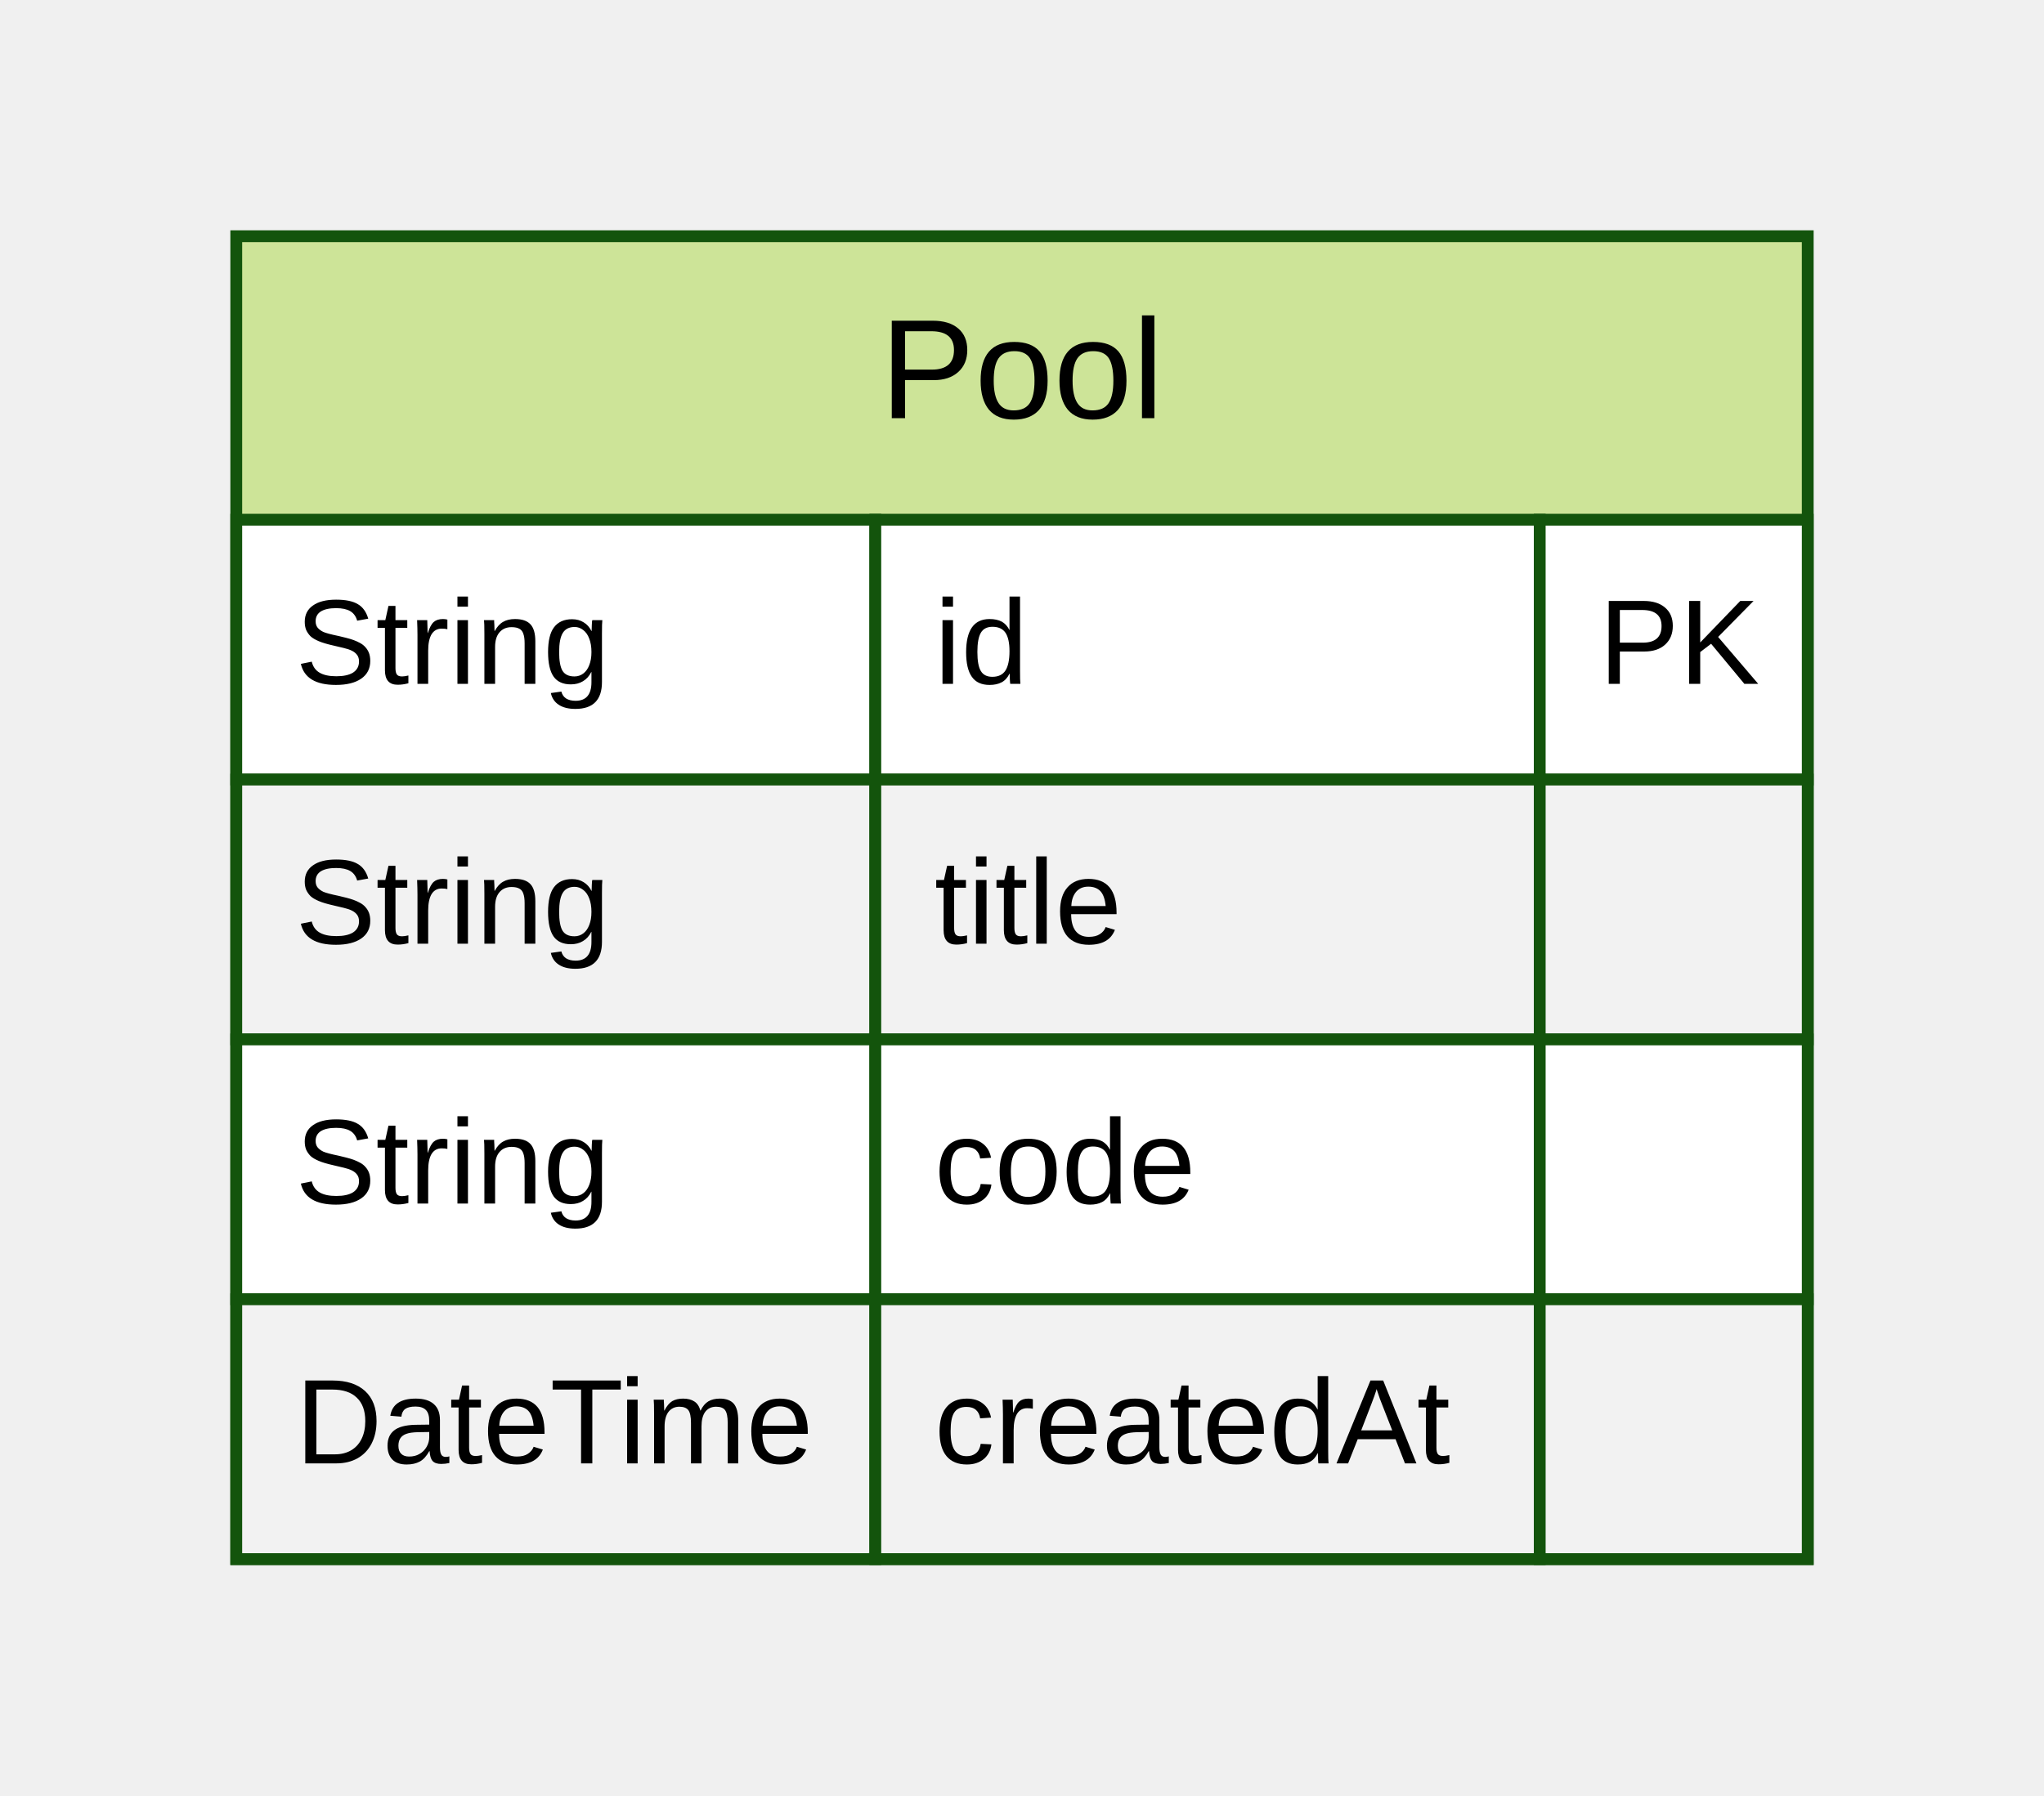
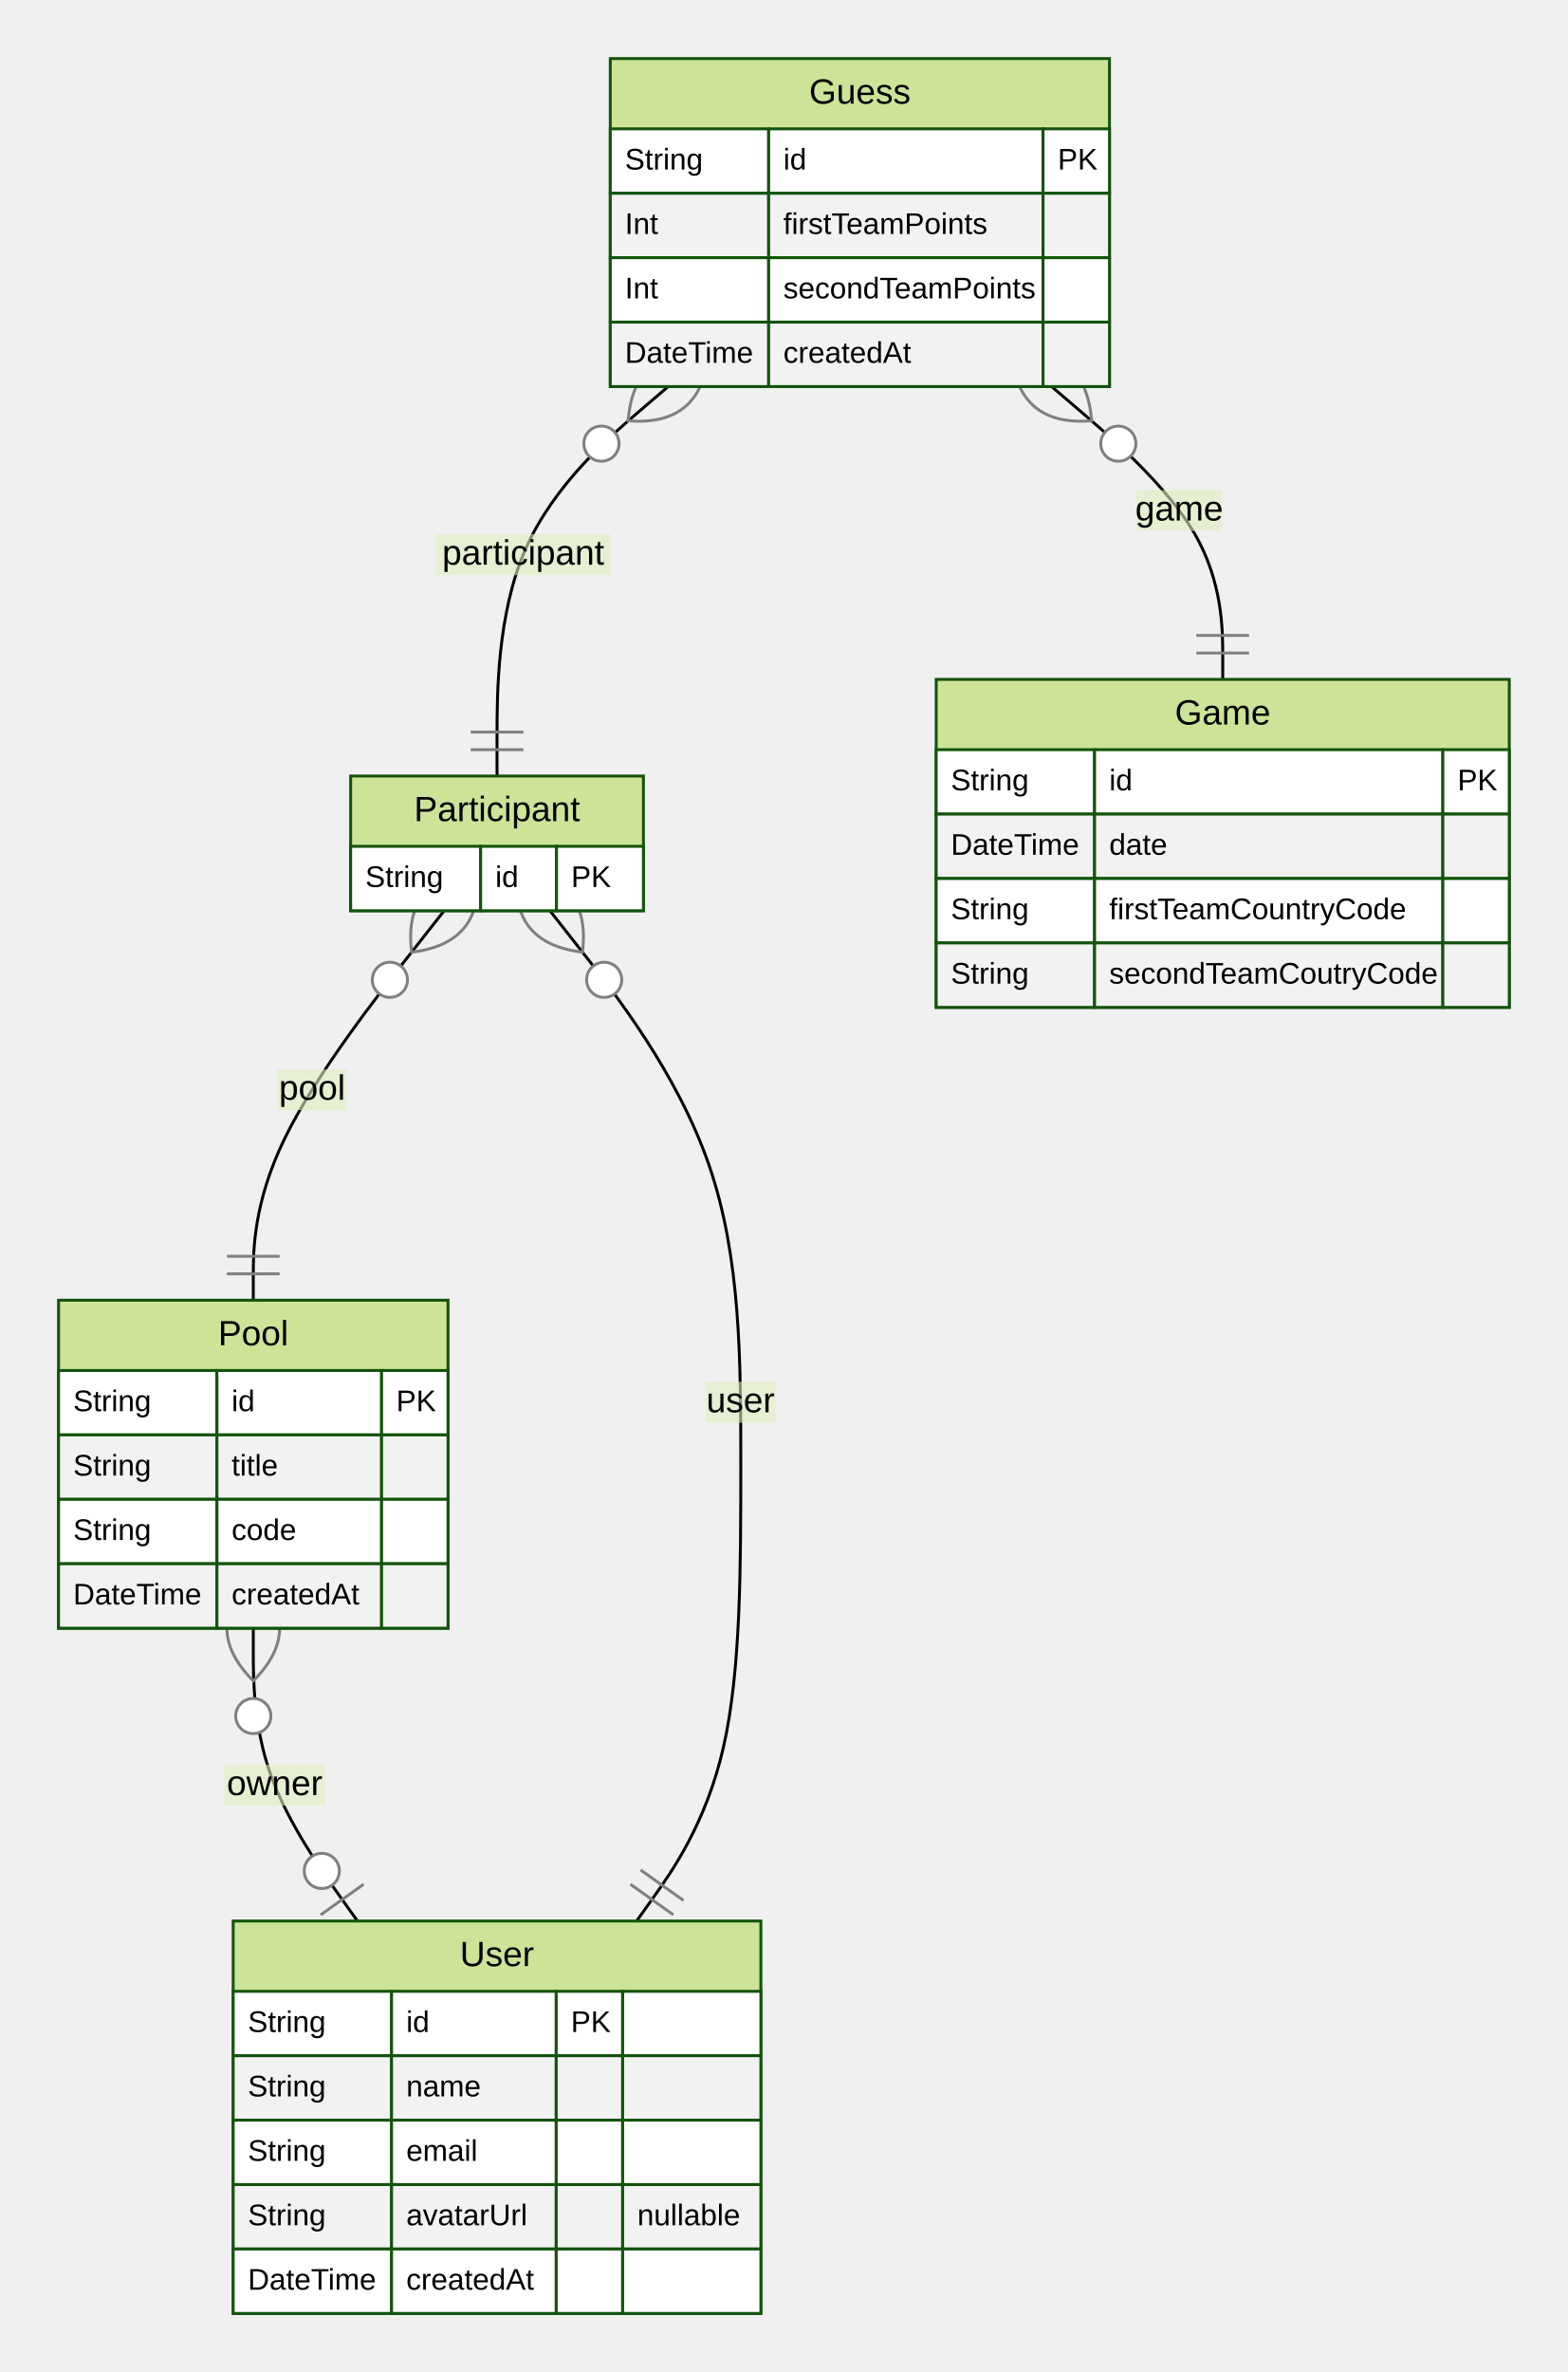
- <svg xmlns="http://www.w3.org/2000/svg" aria-labelledby="chart-title-mermaid-0 chart-desc-mermaid-0" role="img" viewBox="0 0 173.026 152" style="max-width: 173.026px; background-color: white;" width="100%" id="mermaid-0">
+ <svg xmlns="http://www.w3.org/2000/svg" aria-labelledby="chart-title-mermaid-0 chart-desc-mermaid-0" role="img" viewBox="0 0 535.509 810" style="max-width: 535.509px; background-color: white;" width="100%" id="mermaid-0">
  <style>#mermaid-0 {font-family:"trebuchet ms",verdana,arial,sans-serif;font-size:16px;fill:#000000;}#mermaid-0 .error-icon{fill:#552222;}#mermaid-0 .error-text{fill:#552222;stroke:#552222;}#mermaid-0 .edge-thickness-normal{stroke-width:2px;}#mermaid-0 .edge-thickness-thick{stroke-width:3.5px;}#mermaid-0 .edge-pattern-solid{stroke-dasharray:0;}#mermaid-0 .edge-pattern-dashed{stroke-dasharray:3;}#mermaid-0 .edge-pattern-dotted{stroke-dasharray:2;}#mermaid-0 .marker{fill:#000000;stroke:#000000;}#mermaid-0 .marker.cross{stroke:#000000;}#mermaid-0 svg{font-family:"trebuchet ms",verdana,arial,sans-serif;font-size:16px;}#mermaid-0 .entityBox{fill:#cde498;stroke:#13540c;}#mermaid-0 .attributeBoxOdd{fill:#ffffff;stroke:#13540c;}#mermaid-0 .attributeBoxEven{fill:#f2f2f2;stroke:#13540c;}#mermaid-0 .relationshipLabelBox{fill:hsl(78.158, 58.462%, 84.51%);opacity:0.7;background-color:hsl(78.158, 58.462%, 84.51%);}#mermaid-0 .relationshipLabelBox rect{opacity:0.5;}#mermaid-0 .relationshipLine{stroke:#000000;}#mermaid-0 :root{--mermaid-font-family:"trebuchet ms",verdana,arial,sans-serif;}</style>
  <g />
  <defs>
    <marker orient="auto" markerHeight="18" markerWidth="18" refY="9" refX="0" id="ONLY_ONE_START">
      <path d="M9,0 L9,18 M15,0 L15,18" fill="none" stroke="gray" />
    </marker>
  </defs>
  <defs>
    <marker orient="auto" markerHeight="18" markerWidth="18" refY="9" refX="18" id="ONLY_ONE_END">
      <path d="M3,0 L3,18 M9,0 L9,18" fill="none" stroke="gray" />
    </marker>
  </defs>
  <defs>
    <marker orient="auto" markerHeight="18" markerWidth="30" refY="9" refX="0" id="ZERO_OR_ONE_START">
      <circle r="6" cy="9" cx="21" fill="white" stroke="gray" />
      <path d="M9,0 L9,18" fill="none" stroke="gray" />
    </marker>
  </defs>
  <defs>
    <marker orient="auto" markerHeight="18" markerWidth="30" refY="9" refX="30" id="ZERO_OR_ONE_END">
      <circle r="6" cy="9" cx="9" fill="white" stroke="gray" />
      <path d="M21,0 L21,18" fill="none" stroke="gray" />
    </marker>
  </defs>
  <defs>
    <marker orient="auto" markerHeight="36" markerWidth="45" refY="18" refX="18" id="ONE_OR_MORE_START">
      <path d="M0,18 Q 18,0 36,18 Q 18,36 0,18 M42,9 L42,27" fill="none" stroke="gray" />
    </marker>
  </defs>
  <defs>
    <marker orient="auto" markerHeight="36" markerWidth="45" refY="18" refX="27" id="ONE_OR_MORE_END">
      <path d="M3,9 L3,27 M9,18 Q27,0 45,18 Q27,36 9,18" fill="none" stroke="gray" />
    </marker>
  </defs>
  <defs>
    <marker orient="auto" markerHeight="36" markerWidth="57" refY="18" refX="18" id="ZERO_OR_MORE_START">
      <circle r="6" cy="18" cx="48" fill="white" stroke="gray" />
      <path d="M0,18 Q18,0 36,18 Q18,36 0,18" fill="none" stroke="gray" />
    </marker>
  </defs>
  <defs>
    <marker orient="auto" markerHeight="36" markerWidth="57" refY="18" refX="39" id="ZERO_OR_MORE_END">
      <circle r="6" cy="18" cx="9" fill="white" stroke="gray" />
      <path d="M21,18 Q39,0 57,18 Q39,36 21,18" fill="none" stroke="gray" />
    </marker>
  </defs>
-   <g transform="translate(20,20 )" id="Pool">
+   <path marker-start="url(#ZERO_OR_MORE_START)" marker-end="url(#ZERO_OR_ONE_END)" fill="none" stroke="gray" d="M86.513,556L86.513,564.333C86.513,572.667,86.513,589.333,92.443,606C98.373,622.667,110.233,639.333,116.163,647.667L122.093,656" class="er relationshipLine" />
+   <path marker-start="url(#ZERO_OR_MORE_START)" marker-end="url(#ONLY_ONE_END)" fill="none" stroke="gray" d="M187.835,311L198.7,324.833C209.565,338.667,231.296,366.333,242.161,397.833C253.026,429.333,253.026,464.667,253.026,500C253.026,535.333,253.026,570.667,247.096,596.667C241.167,622.667,229.307,639.333,223.377,647.667L217.447,656" class="er relationshipLine" />
+   <path marker-start="url(#ZERO_OR_MORE_START)" marker-end="url(#ONLY_ONE_END)" fill="none" stroke="gray" d="M151.705,311L140.839,324.833C129.974,338.667,108.244,366.333,97.378,388.5C86.513,410.667,86.513,427.333,86.513,435.667L86.513,444" class="er relationshipLine" />
+   <path marker-start="url(#ZERO_OR_MORE_START)" marker-end="url(#ONLY_ONE_END)" fill="none" stroke="gray" d="M359.18,132L368.923,140.333C378.666,148.667,398.153,165.333,407.896,182C417.639,198.667,417.639,215.333,417.639,223.667L417.639,232" class="er relationshipLine" />
+   <path marker-start="url(#ZERO_OR_MORE_START)" marker-end="url(#ONLY_ONE_END)" fill="none" stroke="gray" d="M228.23,132L218.486,140.333C208.743,148.667,189.256,165.333,179.513,187.5C169.77,209.667,169.77,237.333,169.77,251.167L169.77,265" class="er relationshipLine" />
+   <g transform="translate(20,444 )" id="Pool">
    <rect height="112" width="133.026" y="0" x="0" stroke="gray" fill-opacity="100%" fill="honeydew" class="er entityBox" />
    <text transform="translate(66.51321,12)" style="font-family: &quot;trebuchet ms&quot;, verdana, arial, sans-serif;; font-size: 12px" text-anchor="middle" dominant-baseline="middle" y="0" x="0" id="entity-Pool" class="er entityLabel">Pool</text>
    <rect height="22" width="54.096" y="24" x="0" stroke="gray" fill-opacity="100%" fill="honeydew" class="er attributeBoxOdd" />
    <text transform="translate(5,35)" style="font-family: &quot;trebuchet ms&quot;, verdana, arial, sans-serif;; font-size: 10.2px" text-anchor="left" dominant-baseline="middle" y="0" x="0" id="entity-Pool-attr-1-type" class="er entityLabel">String</text>
    <rect height="22" width="56.243" y="24" x="54.096" stroke="gray" fill-opacity="100%" fill="honeydew" class="er attributeBoxOdd" />
    <text transform="translate(59.09555,35)" style="font-family: &quot;trebuchet ms&quot;, verdana, arial, sans-serif;; font-size: 10.2px" text-anchor="left" dominant-baseline="middle" y="0" x="0" id="entity-Pool-attr-1-name" class="er entityLabel">id</text>
    <rect height="22" width="22.688" y="24" x="110.339" stroke="gray" fill-opacity="100%" fill="honeydew" class="er attributeBoxOdd" />
    <text transform="translate(115.3387,35)" style="font-family: &quot;trebuchet ms&quot;, verdana, arial, sans-serif;; font-size: 10.2px" text-anchor="left" dominant-baseline="middle" y="0" x="0" id="entity-Pool-attr-1-key" class="er entityLabel">PK</text>
    <rect height="22" width="54.096" y="46" x="0" stroke="gray" fill-opacity="100%" fill="honeydew" class="er attributeBoxEven" />
    <text transform="translate(5,57)" style="font-family: &quot;trebuchet ms&quot;, verdana, arial, sans-serif;; font-size: 10.2px" text-anchor="left" dominant-baseline="middle" y="0" x="0" id="entity-Pool-attr-2-type" class="er entityLabel">String</text>
    <rect height="22" width="56.243" y="46" x="54.096" stroke="gray" fill-opacity="100%" fill="honeydew" class="er attributeBoxEven" />
    <text transform="translate(59.09555,57)" style="font-family: &quot;trebuchet ms&quot;, verdana, arial, sans-serif;; font-size: 10.2px" text-anchor="left" dominant-baseline="middle" y="0" x="0" id="entity-Pool-attr-2-name" class="er entityLabel">title</text>
    <rect height="22" width="22.688" y="46" x="110.339" stroke="gray" fill-opacity="100%" fill="honeydew" class="er attributeBoxEven" />
    <text transform="translate(115.3387,57)" style="font-family: &quot;trebuchet ms&quot;, verdana, arial, sans-serif;; font-size: 10.2px" text-anchor="left" dominant-baseline="middle" y="0" x="0" id="entity-Pool-attr-2-key" class="er entityLabel" />
    <rect height="22" width="54.096" y="68" x="0" stroke="gray" fill-opacity="100%" fill="honeydew" class="er attributeBoxOdd" />
    <text transform="translate(5,79)" style="font-family: &quot;trebuchet ms&quot;, verdana, arial, sans-serif;; font-size: 10.2px" text-anchor="left" dominant-baseline="middle" y="0" x="0" id="entity-Pool-attr-3-type" class="er entityLabel">String</text>
    <rect height="22" width="56.243" y="68" x="54.096" stroke="gray" fill-opacity="100%" fill="honeydew" class="er attributeBoxOdd" />
    <text transform="translate(59.09555,79)" style="font-family: &quot;trebuchet ms&quot;, verdana, arial, sans-serif;; font-size: 10.2px" text-anchor="left" dominant-baseline="middle" y="0" x="0" id="entity-Pool-attr-3-name" class="er entityLabel">code</text>
    <rect height="22" width="22.688" y="68" x="110.339" stroke="gray" fill-opacity="100%" fill="honeydew" class="er attributeBoxOdd" />
    <text transform="translate(115.3387,79)" style="font-family: &quot;trebuchet ms&quot;, verdana, arial, sans-serif;; font-size: 10.2px" text-anchor="left" dominant-baseline="middle" y="0" x="0" id="entity-Pool-attr-3-key" class="er entityLabel" />
    <rect height="22" width="54.096" y="90" x="0" stroke="gray" fill-opacity="100%" fill="honeydew" class="er attributeBoxEven" />
    <text transform="translate(5,101)" style="font-family: &quot;trebuchet ms&quot;, verdana, arial, sans-serif;; font-size: 10.2px" text-anchor="left" dominant-baseline="middle" y="0" x="0" id="entity-Pool-attr-4-type" class="er entityLabel">DateTime</text>
    <rect height="22" width="56.243" y="90" x="54.096" stroke="gray" fill-opacity="100%" fill="honeydew" class="er attributeBoxEven" />
    <text transform="translate(59.09555,101)" style="font-family: &quot;trebuchet ms&quot;, verdana, arial, sans-serif;; font-size: 10.2px" text-anchor="left" dominant-baseline="middle" y="0" x="0" id="entity-Pool-attr-4-name" class="er entityLabel">createdAt</text>
    <rect height="22" width="22.688" y="90" x="110.339" stroke="gray" fill-opacity="100%" fill="honeydew" class="er attributeBoxEven" />
    <text transform="translate(115.3387,101)" style="font-family: &quot;trebuchet ms&quot;, verdana, arial, sans-serif;; font-size: 10.2px" text-anchor="left" dominant-baseline="middle" y="0" x="0" id="entity-Pool-attr-4-key" class="er entityLabel" />
  </g>
+   <g transform="translate(119.7698,265 )" id="Participant">
+     <rect height="46" width="100" y="0" x="0" stroke="gray" fill-opacity="100%" fill="honeydew" class="er entityBox" />
+     <text transform="translate(50,12)" style="font-family: &quot;trebuchet ms&quot;, verdana, arial, sans-serif;; font-size: 12px" text-anchor="middle" dominant-baseline="middle" y="0" x="0" id="entity-Participant" class="er entityLabel">Participant</text>
+     <rect height="22" width="44.399" y="24" x="0" stroke="gray" fill-opacity="100%" fill="honeydew" class="er attributeBoxOdd" />
+     <text transform="translate(5,35)" style="font-family: &quot;trebuchet ms&quot;, verdana, arial, sans-serif;; font-size: 10.2px" text-anchor="left" dominant-baseline="middle" y="0" x="0" id="entity-Participant-attr-1-type" class="er entityLabel">String</text>
+     <rect height="22" width="25.911" y="24" x="44.399" stroke="gray" fill-opacity="100%" fill="honeydew" class="er attributeBoxOdd" />
+     <text transform="translate(49.39862,35)" style="font-family: &quot;trebuchet ms&quot;, verdana, arial, sans-serif;; font-size: 10.2px" text-anchor="left" dominant-baseline="middle" y="0" x="0" id="entity-Participant-attr-1-name" class="er entityLabel">id</text>
+     <rect height="22" width="29.69" y="24" x="70.31" stroke="gray" fill-opacity="100%" fill="honeydew" class="er attributeBoxOdd" />
+     <text transform="translate(75.30976,35)" style="font-family: &quot;trebuchet ms&quot;, verdana, arial, sans-serif;; font-size: 10.2px" text-anchor="left" dominant-baseline="middle" y="0" x="0" id="entity-Participant-attr-1-key" class="er entityLabel">PK</text>
+   </g>
+   <g transform="translate(79.65034,656 )" id="User">
+     <rect height="134" width="180.239" y="0" x="0" stroke="gray" fill-opacity="100%" fill="honeydew" class="er entityBox" />
+     <text transform="translate(90.11948,12)" style="font-family: &quot;trebuchet ms&quot;, verdana, arial, sans-serif;; font-size: 12px" text-anchor="middle" dominant-baseline="middle" y="0" x="0" id="entity-User" class="er entityLabel">User</text>
+     <rect height="22" width="54.096" y="24" x="0" stroke="gray" fill-opacity="100%" fill="honeydew" class="er attributeBoxOdd" />
+     <text transform="translate(5,35)" style="font-family: &quot;trebuchet ms&quot;, verdana, arial, sans-serif;; font-size: 10.2px" text-anchor="left" dominant-baseline="middle" y="0" x="0" id="entity-User-attr-1-type" class="er entityLabel">String</text>
+     <rect height="22" width="56.243" y="24" x="54.096" stroke="gray" fill-opacity="100%" fill="honeydew" class="er attributeBoxOdd" />
+     <text transform="translate(59.09555,35)" style="font-family: &quot;trebuchet ms&quot;, verdana, arial, sans-serif;; font-size: 10.2px" text-anchor="left" dominant-baseline="middle" y="0" x="0" id="entity-User-attr-1-name" class="er entityLabel">id</text>
+     <rect height="22" width="22.688" y="24" x="110.339" stroke="gray" fill-opacity="100%" fill="honeydew" class="er attributeBoxOdd" />
+     <text transform="translate(115.3387,35)" style="font-family: &quot;trebuchet ms&quot;, verdana, arial, sans-serif;; font-size: 10.2px" text-anchor="left" dominant-baseline="middle" y="0" x="0" id="entity-User-attr-1-key" class="er entityLabel">PK</text>
+     <rect height="22" width="47.213" y="24" x="133.026" stroke="gray" fill-opacity="100%" fill="honeydew" class="er attributeBoxOdd" />
+     <text transform="translate(138.0264,35)" style="font-family: &quot;trebuchet ms&quot;, verdana, arial, sans-serif;; font-size: 10.2px" text-anchor="left" dominant-baseline="middle" y="0" x="0" id="entity-User-attr-1-comment" class="er entityLabel" />
+     <rect height="22" width="54.096" y="46" x="0" stroke="gray" fill-opacity="100%" fill="honeydew" class="er attributeBoxEven" />
+     <text transform="translate(5,57)" style="font-family: &quot;trebuchet ms&quot;, verdana, arial, sans-serif;; font-size: 10.2px" text-anchor="left" dominant-baseline="middle" y="0" x="0" id="entity-User-attr-2-type" class="er entityLabel">String</text>
+     <rect height="22" width="56.243" y="46" x="54.096" stroke="gray" fill-opacity="100%" fill="honeydew" class="er attributeBoxEven" />
+     <text transform="translate(59.09555,57)" style="font-family: &quot;trebuchet ms&quot;, verdana, arial, sans-serif;; font-size: 10.2px" text-anchor="left" dominant-baseline="middle" y="0" x="0" id="entity-User-attr-2-name" class="er entityLabel">name</text>
+     <rect height="22" width="22.688" y="46" x="110.339" stroke="gray" fill-opacity="100%" fill="honeydew" class="er attributeBoxEven" />
+     <text transform="translate(115.3387,57)" style="font-family: &quot;trebuchet ms&quot;, verdana, arial, sans-serif;; font-size: 10.2px" text-anchor="left" dominant-baseline="middle" y="0" x="0" id="entity-User-attr-2-key" class="er entityLabel" />
+     <rect height="22" width="47.213" y="46" x="133.026" stroke="gray" fill-opacity="100%" fill="honeydew" class="er attributeBoxEven" />
+     <text transform="translate(138.0264,57)" style="font-family: &quot;trebuchet ms&quot;, verdana, arial, sans-serif;; font-size: 10.2px" text-anchor="left" dominant-baseline="middle" y="0" x="0" id="entity-User-attr-2-comment" class="er entityLabel" />
+     <rect height="22" width="54.096" y="68" x="0" stroke="gray" fill-opacity="100%" fill="honeydew" class="er attributeBoxOdd" />
+     <text transform="translate(5,79)" style="font-family: &quot;trebuchet ms&quot;, verdana, arial, sans-serif;; font-size: 10.2px" text-anchor="left" dominant-baseline="middle" y="0" x="0" id="entity-User-attr-3-type" class="er entityLabel">String</text>
+     <rect height="22" width="56.243" y="68" x="54.096" stroke="gray" fill-opacity="100%" fill="honeydew" class="er attributeBoxOdd" />
+     <text transform="translate(59.09555,79)" style="font-family: &quot;trebuchet ms&quot;, verdana, arial, sans-serif;; font-size: 10.2px" text-anchor="left" dominant-baseline="middle" y="0" x="0" id="entity-User-attr-3-name" class="er entityLabel">email</text>
+     <rect height="22" width="22.688" y="68" x="110.339" stroke="gray" fill-opacity="100%" fill="honeydew" class="er attributeBoxOdd" />
+     <text transform="translate(115.3387,79)" style="font-family: &quot;trebuchet ms&quot;, verdana, arial, sans-serif;; font-size: 10.2px" text-anchor="left" dominant-baseline="middle" y="0" x="0" id="entity-User-attr-3-key" class="er entityLabel" />
+     <rect height="22" width="47.213" y="68" x="133.026" stroke="gray" fill-opacity="100%" fill="honeydew" class="er attributeBoxOdd" />
+     <text transform="translate(138.0264,79)" style="font-family: &quot;trebuchet ms&quot;, verdana, arial, sans-serif;; font-size: 10.2px" text-anchor="left" dominant-baseline="middle" y="0" x="0" id="entity-User-attr-3-comment" class="er entityLabel" />
+     <rect height="22" width="54.096" y="90" x="0" stroke="gray" fill-opacity="100%" fill="honeydew" class="er attributeBoxEven" />
+     <text transform="translate(5,101)" style="font-family: &quot;trebuchet ms&quot;, verdana, arial, sans-serif;; font-size: 10.2px" text-anchor="left" dominant-baseline="middle" y="0" x="0" id="entity-User-attr-4-type" class="er entityLabel">String</text>
+     <rect height="22" width="56.243" y="90" x="54.096" stroke="gray" fill-opacity="100%" fill="honeydew" class="er attributeBoxEven" />
+     <text transform="translate(59.09555,101)" style="font-family: &quot;trebuchet ms&quot;, verdana, arial, sans-serif;; font-size: 10.2px" text-anchor="left" dominant-baseline="middle" y="0" x="0" id="entity-User-attr-4-name" class="er entityLabel">avatarUrl</text>
+     <rect height="22" width="22.688" y="90" x="110.339" stroke="gray" fill-opacity="100%" fill="honeydew" class="er attributeBoxEven" />
+     <text transform="translate(115.3387,101)" style="font-family: &quot;trebuchet ms&quot;, verdana, arial, sans-serif;; font-size: 10.2px" text-anchor="left" dominant-baseline="middle" y="0" x="0" id="entity-User-attr-4-key" class="er entityLabel" />
+     <rect height="22" width="47.213" y="90" x="133.026" stroke="gray" fill-opacity="100%" fill="honeydew" class="er attributeBoxEven" />
+     <text transform="translate(138.0264,101)" style="font-family: &quot;trebuchet ms&quot;, verdana, arial, sans-serif;; font-size: 10.2px" text-anchor="left" dominant-baseline="middle" y="0" x="0" id="entity-User-attr-4-comment" class="er entityLabel">nullable</text>
+     <rect height="22" width="54.096" y="112" x="0" stroke="gray" fill-opacity="100%" fill="honeydew" class="er attributeBoxOdd" />
+     <text transform="translate(5,123)" style="font-family: &quot;trebuchet ms&quot;, verdana, arial, sans-serif;; font-size: 10.2px" text-anchor="left" dominant-baseline="middle" y="0" x="0" id="entity-User-attr-5-type" class="er entityLabel">DateTime</text>
+     <rect height="22" width="56.243" y="112" x="54.096" stroke="gray" fill-opacity="100%" fill="honeydew" class="er attributeBoxOdd" />
+     <text transform="translate(59.09555,123)" style="font-family: &quot;trebuchet ms&quot;, verdana, arial, sans-serif;; font-size: 10.2px" text-anchor="left" dominant-baseline="middle" y="0" x="0" id="entity-User-attr-5-name" class="er entityLabel">createdAt</text>
+     <rect height="22" width="22.688" y="112" x="110.339" stroke="gray" fill-opacity="100%" fill="honeydew" class="er attributeBoxOdd" />
+     <text transform="translate(115.3387,123)" style="font-family: &quot;trebuchet ms&quot;, verdana, arial, sans-serif;; font-size: 10.2px" text-anchor="left" dominant-baseline="middle" y="0" x="0" id="entity-User-attr-5-key" class="er entityLabel" />
+     <rect height="22" width="47.213" y="112" x="133.026" stroke="gray" fill-opacity="100%" fill="honeydew" class="er attributeBoxOdd" />
+     <text transform="translate(138.0264,123)" style="font-family: &quot;trebuchet ms&quot;, verdana, arial, sans-serif;; font-size: 10.2px" text-anchor="left" dominant-baseline="middle" y="0" x="0" id="entity-User-attr-5-comment" class="er entityLabel" />
+   </g>
+   <g transform="translate(319.7698,232 )" id="Game">
+     <rect height="112" width="195.739" y="0" x="0" stroke="gray" fill-opacity="100%" fill="honeydew" class="er entityBox" />
+     <text transform="translate(97.86967,12)" style="font-family: &quot;trebuchet ms&quot;, verdana, arial, sans-serif;; font-size: 12px" text-anchor="middle" dominant-baseline="middle" y="0" x="0" id="entity-Game" class="er entityLabel">Game</text>
+     <rect height="22" width="54.096" y="24" x="0" stroke="gray" fill-opacity="100%" fill="honeydew" class="er attributeBoxOdd" />
+     <text transform="translate(5,35)" style="font-family: &quot;trebuchet ms&quot;, verdana, arial, sans-serif;; font-size: 10.2px" text-anchor="left" dominant-baseline="middle" y="0" x="0" id="entity-Game-attr-1-type" class="er entityLabel">String</text>
+     <rect height="22" width="118.956" y="24" x="54.096" stroke="gray" fill-opacity="100%" fill="honeydew" class="er attributeBoxOdd" />
+     <text transform="translate(59.09555,35)" style="font-family: &quot;trebuchet ms&quot;, verdana, arial, sans-serif;; font-size: 10.2px" text-anchor="left" dominant-baseline="middle" y="0" x="0" id="entity-Game-attr-1-name" class="er entityLabel">id</text>
+     <rect height="22" width="22.688" y="24" x="173.052" stroke="gray" fill-opacity="100%" fill="honeydew" class="er attributeBoxOdd" />
+     <text transform="translate(178.0517,35)" style="font-family: &quot;trebuchet ms&quot;, verdana, arial, sans-serif;; font-size: 10.2px" text-anchor="left" dominant-baseline="middle" y="0" x="0" id="entity-Game-attr-1-key" class="er entityLabel">PK</text>
+     <rect height="22" width="54.096" y="46" x="0" stroke="gray" fill-opacity="100%" fill="honeydew" class="er attributeBoxEven" />
+     <text transform="translate(5,57)" style="font-family: &quot;trebuchet ms&quot;, verdana, arial, sans-serif;; font-size: 10.2px" text-anchor="left" dominant-baseline="middle" y="0" x="0" id="entity-Game-attr-2-type" class="er entityLabel">DateTime</text>
+     <rect height="22" width="118.956" y="46" x="54.096" stroke="gray" fill-opacity="100%" fill="honeydew" class="er attributeBoxEven" />
+     <text transform="translate(59.09555,57)" style="font-family: &quot;trebuchet ms&quot;, verdana, arial, sans-serif;; font-size: 10.2px" text-anchor="left" dominant-baseline="middle" y="0" x="0" id="entity-Game-attr-2-name" class="er entityLabel">date</text>
+     <rect height="22" width="22.688" y="46" x="173.052" stroke="gray" fill-opacity="100%" fill="honeydew" class="er attributeBoxEven" />
+     <text transform="translate(178.0517,57)" style="font-family: &quot;trebuchet ms&quot;, verdana, arial, sans-serif;; font-size: 10.2px" text-anchor="left" dominant-baseline="middle" y="0" x="0" id="entity-Game-attr-2-key" class="er entityLabel" />
+     <rect height="22" width="54.096" y="68" x="0" stroke="gray" fill-opacity="100%" fill="honeydew" class="er attributeBoxOdd" />
+     <text transform="translate(5,79)" style="font-family: &quot;trebuchet ms&quot;, verdana, arial, sans-serif;; font-size: 10.2px" text-anchor="left" dominant-baseline="middle" y="0" x="0" id="entity-Game-attr-3-type" class="er entityLabel">String</text>
+     <rect height="22" width="118.956" y="68" x="54.096" stroke="gray" fill-opacity="100%" fill="honeydew" class="er attributeBoxOdd" />
+     <text transform="translate(59.09555,79)" style="font-family: &quot;trebuchet ms&quot;, verdana, arial, sans-serif;; font-size: 10.2px" text-anchor="left" dominant-baseline="middle" y="0" x="0" id="entity-Game-attr-3-name" class="er entityLabel">firstTeamCountryCode</text>
+     <rect height="22" width="22.688" y="68" x="173.052" stroke="gray" fill-opacity="100%" fill="honeydew" class="er attributeBoxOdd" />
+     <text transform="translate(178.0517,79)" style="font-family: &quot;trebuchet ms&quot;, verdana, arial, sans-serif;; font-size: 10.2px" text-anchor="left" dominant-baseline="middle" y="0" x="0" id="entity-Game-attr-3-key" class="er entityLabel" />
+     <rect height="22" width="54.096" y="90" x="0" stroke="gray" fill-opacity="100%" fill="honeydew" class="er attributeBoxEven" />
+     <text transform="translate(5,101)" style="font-family: &quot;trebuchet ms&quot;, verdana, arial, sans-serif;; font-size: 10.2px" text-anchor="left" dominant-baseline="middle" y="0" x="0" id="entity-Game-attr-4-type" class="er entityLabel">String</text>
+     <rect height="22" width="118.956" y="90" x="54.096" stroke="gray" fill-opacity="100%" fill="honeydew" class="er attributeBoxEven" />
+     <text transform="translate(59.09555,101)" style="font-family: &quot;trebuchet ms&quot;, verdana, arial, sans-serif;; font-size: 10.2px" text-anchor="left" dominant-baseline="middle" y="0" x="0" id="entity-Game-attr-4-name" class="er entityLabel">secondTeamCoutryCode</text>
+     <rect height="22" width="22.688" y="90" x="173.052" stroke="gray" fill-opacity="100%" fill="honeydew" class="er attributeBoxEven" />
+     <text transform="translate(178.0517,101)" style="font-family: &quot;trebuchet ms&quot;, verdana, arial, sans-serif;; font-size: 10.2px" text-anchor="left" dominant-baseline="middle" y="0" x="0" id="entity-Game-attr-4-key" class="er entityLabel" />
+   </g>
+   <g transform="translate(208.4525,20 )" id="Guess">
+     <rect height="112" width="170.504" y="0" x="0" stroke="gray" fill-opacity="100%" fill="honeydew" class="er entityBox" />
+     <text transform="translate(85.2522,12)" style="font-family: &quot;trebuchet ms&quot;, verdana, arial, sans-serif;; font-size: 12px" text-anchor="middle" dominant-baseline="middle" y="0" x="0" id="entity-Guess" class="er entityLabel">Guess</text>
+     <rect height="22" width="54.096" y="24" x="0" stroke="gray" fill-opacity="100%" fill="honeydew" class="er attributeBoxOdd" />
+     <text transform="translate(5,35)" style="font-family: &quot;trebuchet ms&quot;, verdana, arial, sans-serif;; font-size: 10.2px" text-anchor="left" dominant-baseline="middle" y="0" x="0" id="entity-Guess-attr-1-type" class="er entityLabel">String</text>
+     <rect height="22" width="93.721" y="24" x="54.096" stroke="gray" fill-opacity="100%" fill="honeydew" class="er attributeBoxOdd" />
+     <text transform="translate(59.09555,35)" style="font-family: &quot;trebuchet ms&quot;, verdana, arial, sans-serif;; font-size: 10.2px" text-anchor="left" dominant-baseline="middle" y="0" x="0" id="entity-Guess-attr-1-name" class="er entityLabel">id</text>
+     <rect height="22" width="22.688" y="24" x="147.817" stroke="gray" fill-opacity="100%" fill="honeydew" class="er attributeBoxOdd" />
+     <text transform="translate(152.8167,35)" style="font-family: &quot;trebuchet ms&quot;, verdana, arial, sans-serif;; font-size: 10.2px" text-anchor="left" dominant-baseline="middle" y="0" x="0" id="entity-Guess-attr-1-key" class="er entityLabel">PK</text>
+     <rect height="22" width="54.096" y="46" x="0" stroke="gray" fill-opacity="100%" fill="honeydew" class="er attributeBoxEven" />
+     <text transform="translate(5,57)" style="font-family: &quot;trebuchet ms&quot;, verdana, arial, sans-serif;; font-size: 10.2px" text-anchor="left" dominant-baseline="middle" y="0" x="0" id="entity-Guess-attr-2-type" class="er entityLabel">Int</text>
+     <rect height="22" width="93.721" y="46" x="54.096" stroke="gray" fill-opacity="100%" fill="honeydew" class="er attributeBoxEven" />
+     <text transform="translate(59.09555,57)" style="font-family: &quot;trebuchet ms&quot;, verdana, arial, sans-serif;; font-size: 10.2px" text-anchor="left" dominant-baseline="middle" y="0" x="0" id="entity-Guess-attr-2-name" class="er entityLabel">firstTeamPoints</text>
+     <rect height="22" width="22.688" y="46" x="147.817" stroke="gray" fill-opacity="100%" fill="honeydew" class="er attributeBoxEven" />
+     <text transform="translate(152.8167,57)" style="font-family: &quot;trebuchet ms&quot;, verdana, arial, sans-serif;; font-size: 10.2px" text-anchor="left" dominant-baseline="middle" y="0" x="0" id="entity-Guess-attr-2-key" class="er entityLabel" />
+     <rect height="22" width="54.096" y="68" x="0" stroke="gray" fill-opacity="100%" fill="honeydew" class="er attributeBoxOdd" />
+     <text transform="translate(5,79)" style="font-family: &quot;trebuchet ms&quot;, verdana, arial, sans-serif;; font-size: 10.2px" text-anchor="left" dominant-baseline="middle" y="0" x="0" id="entity-Guess-attr-3-type" class="er entityLabel">Int</text>
+     <rect height="22" width="93.721" y="68" x="54.096" stroke="gray" fill-opacity="100%" fill="honeydew" class="er attributeBoxOdd" />
+     <text transform="translate(59.09555,79)" style="font-family: &quot;trebuchet ms&quot;, verdana, arial, sans-serif;; font-size: 10.2px" text-anchor="left" dominant-baseline="middle" y="0" x="0" id="entity-Guess-attr-3-name" class="er entityLabel">secondTeamPoints</text>
+     <rect height="22" width="22.688" y="68" x="147.817" stroke="gray" fill-opacity="100%" fill="honeydew" class="er attributeBoxOdd" />
+     <text transform="translate(152.8167,79)" style="font-family: &quot;trebuchet ms&quot;, verdana, arial, sans-serif;; font-size: 10.2px" text-anchor="left" dominant-baseline="middle" y="0" x="0" id="entity-Guess-attr-3-key" class="er entityLabel" />
+     <rect height="22" width="54.096" y="90" x="0" stroke="gray" fill-opacity="100%" fill="honeydew" class="er attributeBoxEven" />
+     <text transform="translate(5,101)" style="font-family: &quot;trebuchet ms&quot;, verdana, arial, sans-serif;; font-size: 10.2px" text-anchor="left" dominant-baseline="middle" y="0" x="0" id="entity-Guess-attr-4-type" class="er entityLabel">DateTime</text>
+     <rect height="22" width="93.721" y="90" x="54.096" stroke="gray" fill-opacity="100%" fill="honeydew" class="er attributeBoxEven" />
+     <text transform="translate(59.09555,101)" style="font-family: &quot;trebuchet ms&quot;, verdana, arial, sans-serif;; font-size: 10.2px" text-anchor="left" dominant-baseline="middle" y="0" x="0" id="entity-Guess-attr-4-name" class="er entityLabel">createdAt</text>
+     <rect height="22" width="22.688" y="90" x="147.817" stroke="gray" fill-opacity="100%" fill="honeydew" class="er attributeBoxEven" />
+     <text transform="translate(152.8167,101)" style="font-family: &quot;trebuchet ms&quot;, verdana, arial, sans-serif;; font-size: 10.2px" text-anchor="left" dominant-baseline="middle" y="0" x="0" id="entity-Guess-attr-4-key" class="er entityLabel" />
+   </g>
+   <rect fill-opacity="85%" fill="white" height="14" width="34.471" y="602.592" x="76.574" class="er relationshipLabelBox" />
+   <text style="font-family: &quot;trebuchet ms&quot;, verdana, arial, sans-serif;; font-size: 12px" dominant-baseline="middle" text-anchor="middle" y="609.592" x="93.81" id="rel1" class="er relationshipLabel">owner</text>
+   <rect fill-opacity="85%" fill="white" height="14" width="23.959" y="471.862" x="240.96" class="er relationshipLabelBox" />
+   <text style="font-family: &quot;trebuchet ms&quot;, verdana, arial, sans-serif;; font-size: 12px" dominant-baseline="middle" text-anchor="middle" y="478.862" x="252.94" id="rel2" class="er relationshipLabel">user</text>
+   <rect fill-opacity="85%" fill="white" height="14" width="23.564" y="365.133" x="94.824" class="er relationshipLabelBox" />
+   <text style="font-family: &quot;trebuchet ms&quot;, verdana, arial, sans-serif;; font-size: 12px" dominant-baseline="middle" text-anchor="middle" y="372.133" x="106.606" id="rel3" class="er relationshipLabel">pool</text>
+   <rect fill-opacity="85%" fill="white" height="14" width="29.289" y="167.335" x="388.132" class="er relationshipLabelBox" />
+   <text style="font-family: &quot;trebuchet ms&quot;, verdana, arial, sans-serif;; font-size: 12px" dominant-baseline="middle" text-anchor="middle" y="174.335" x="402.776" id="rel4" class="er relationshipLabel">game</text>
+   <rect fill-opacity="85%" fill="white" height="14" width="59.744" y="182.417" x="148.828" class="er relationshipLabelBox" />
+   <text style="font-family: &quot;trebuchet ms&quot;, verdana, arial, sans-serif;; font-size: 12px" dominant-baseline="middle" text-anchor="middle" y="189.417" x="178.7" id="rel5" class="er relationshipLabel">participant</text>
</svg>
